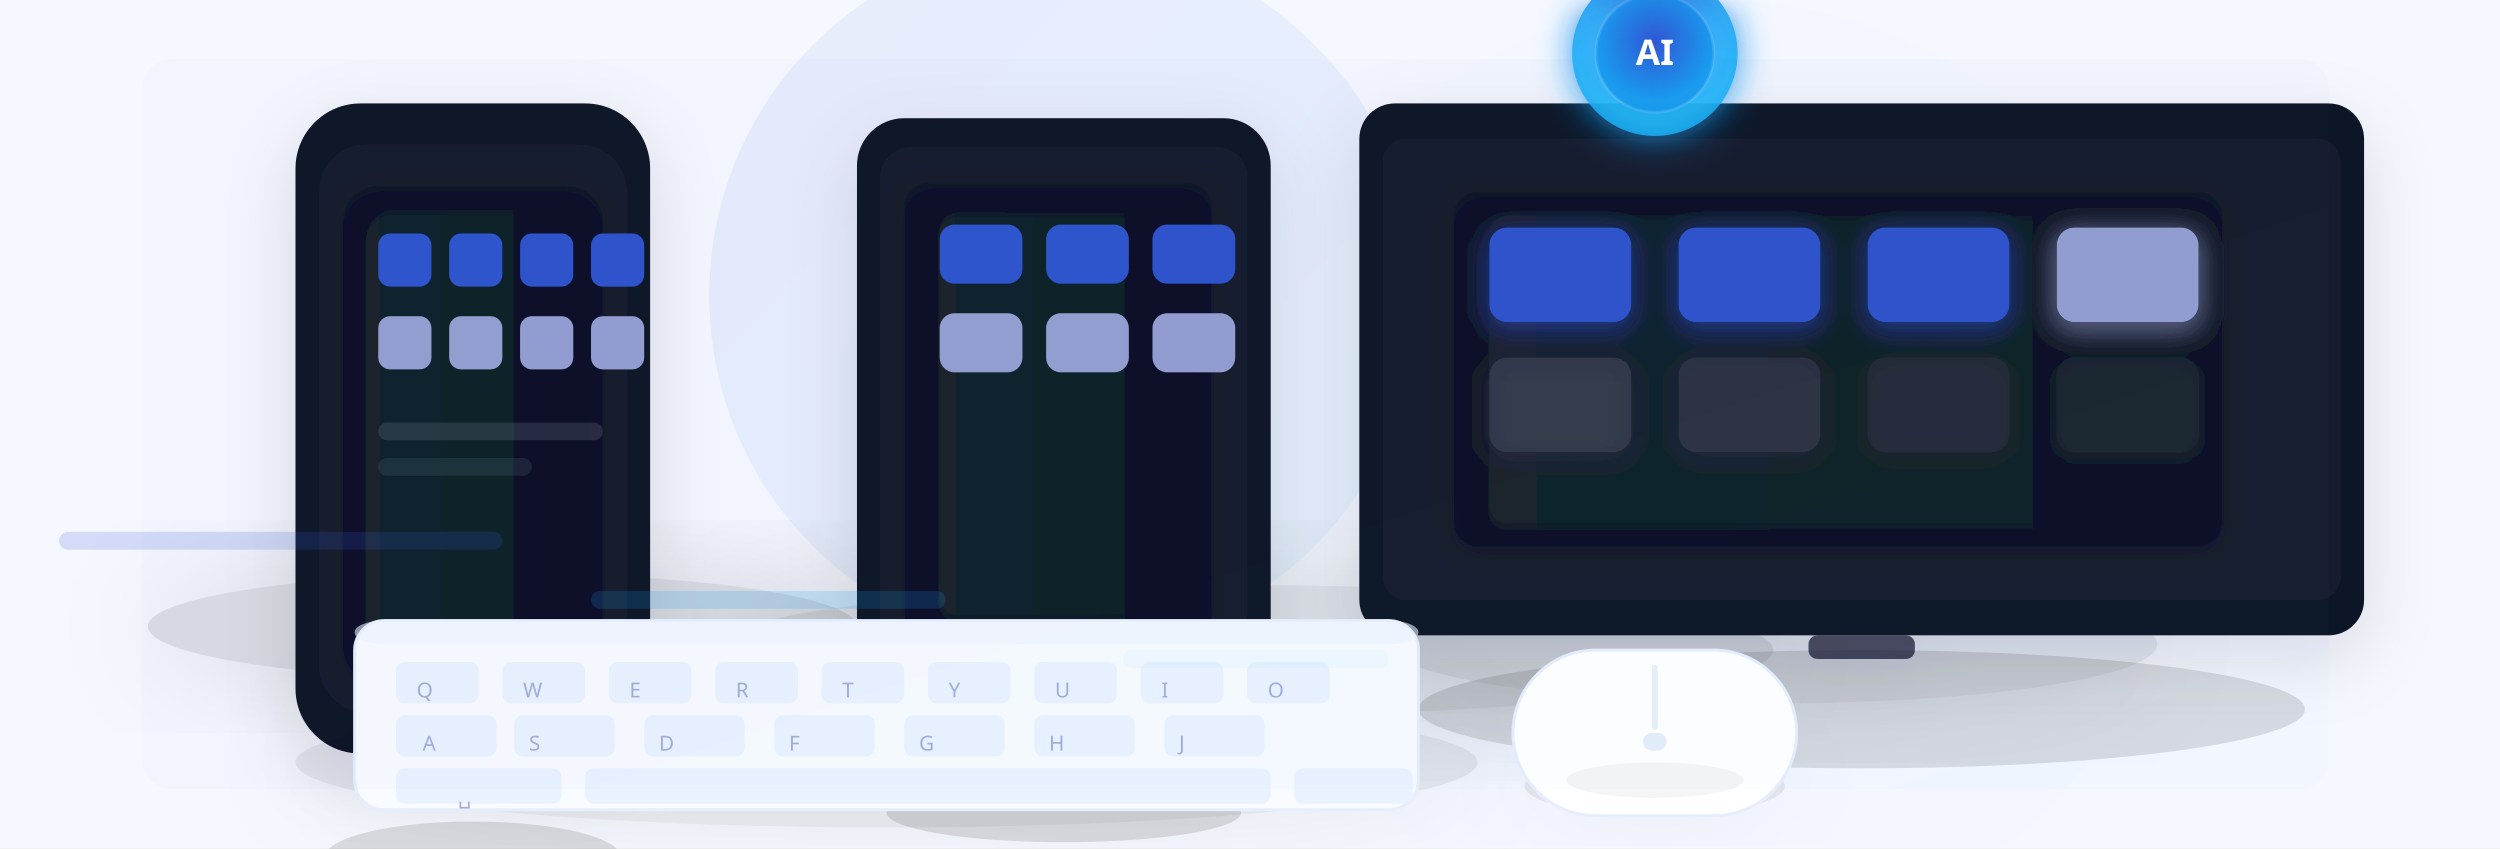
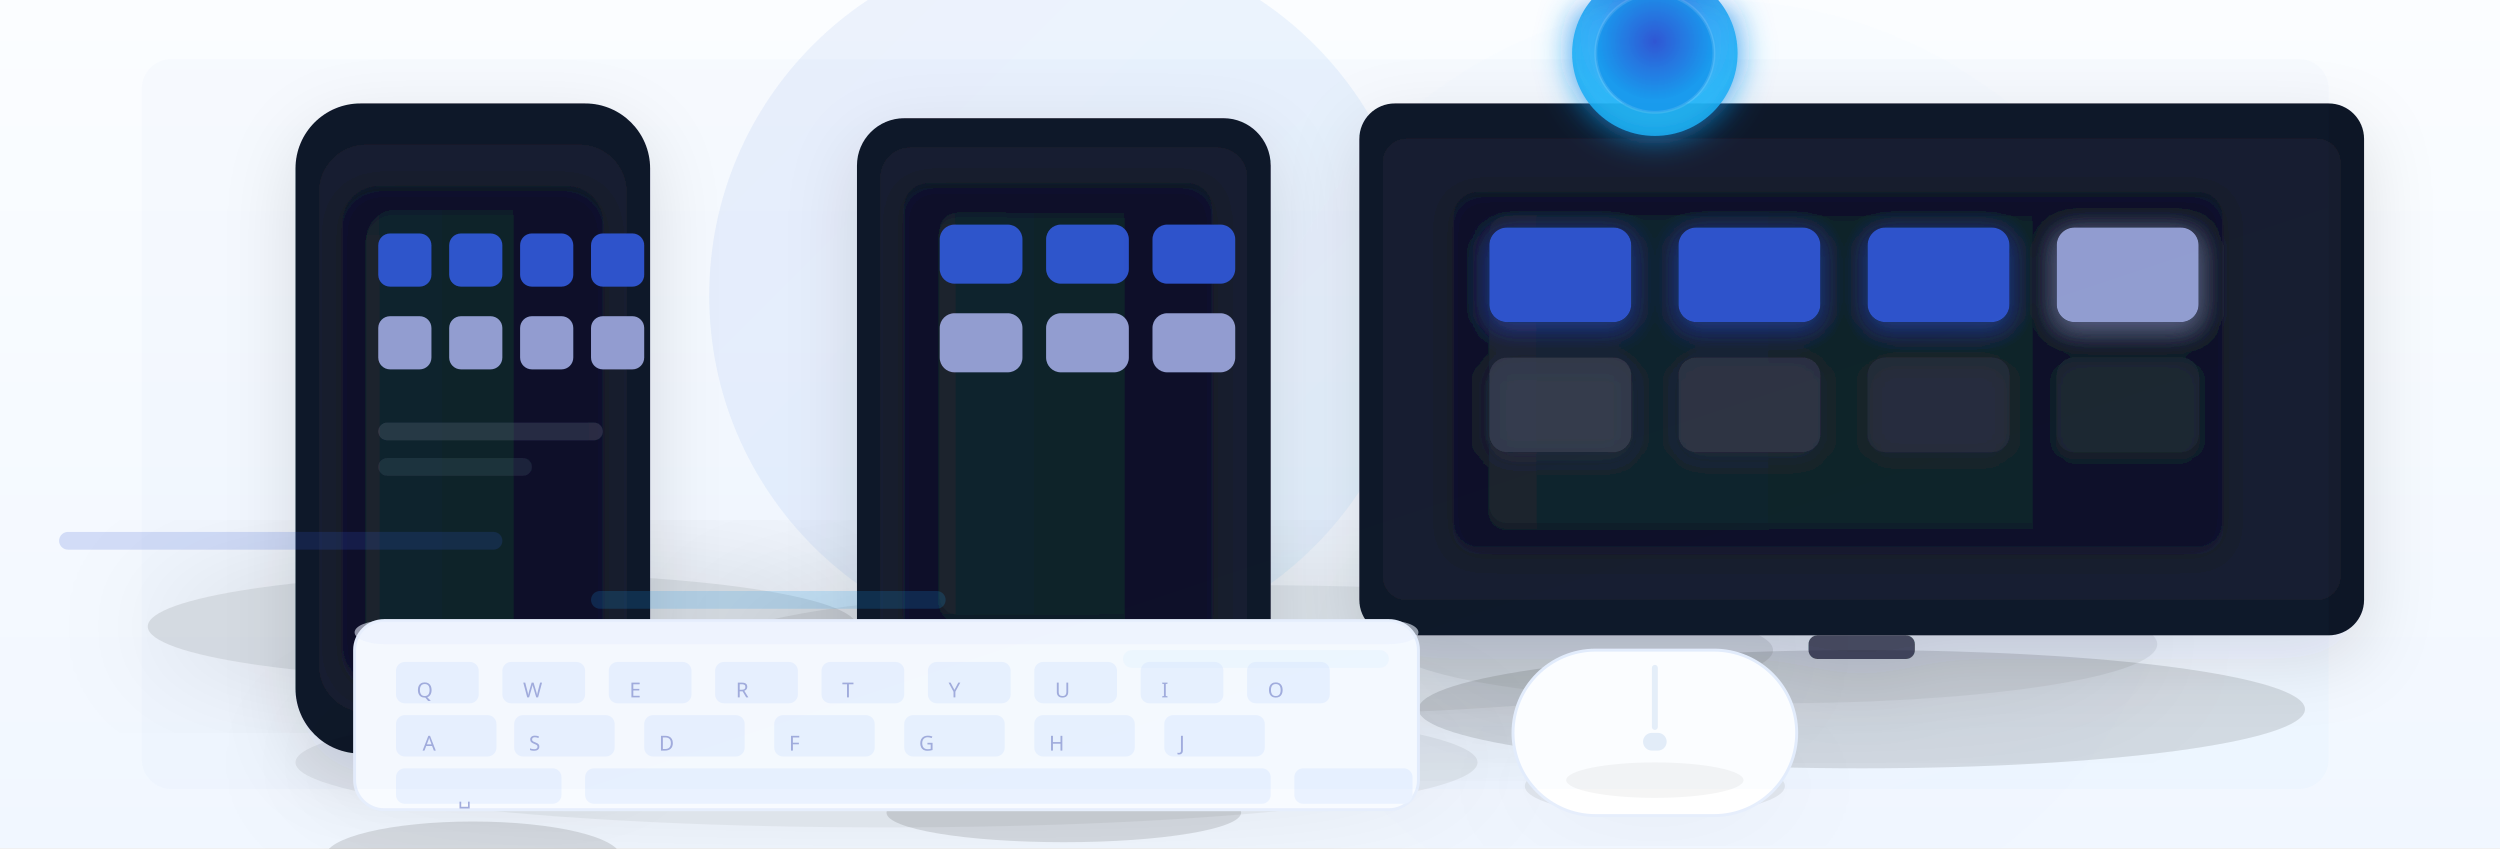
<svg xmlns="http://www.w3.org/2000/svg" width="846" height="287" viewBox="0 0 846 287" fill="none">
  <defs>
    <linearGradient id="g1" x1="0" x2="1" y1="0" y2="1">
      <stop offset="0" stop-color="#3056d3" />
      <stop offset="1" stop-color="#179bee" />
+     </linearGradient>
+     <linearGradient id="bgGrad" x1="0" y1="0" x2="0" y2="1">
+       <stop offset="0" stop-color="#fbfdff" stop-opacity="1" />
+       <stop offset="1" stop-color="#f1f7ff" stop-opacity="1" />
    </linearGradient>
    <linearGradient id="gloss" x1="0" x2="1" y1="0" y2="0">
      <stop offset="0" stop-color="#ffffff" stop-opacity="0.18" />
      <stop offset="0.6" stop-color="#ffffff" stop-opacity="0.06" />
      <stop offset="1" stop-color="#ffffff" stop-opacity="0" />
    </linearGradient>
    <radialGradient id="aiGrad" cx="50%" cy="40%" r="50%">
      <stop offset="0" stop-color="#3056d3" stop-opacity="1" />
      <stop offset="1" stop-color="#179bee" stop-opacity="0.95" />
    </radialGradient>
    <filter id="glow" x="-50%" y="-50%" width="200%" height="200%">
      <feGaussianBlur stdDeviation="6" result="g" />
      <feColorMatrix in="g" type="matrix" values="0 0 0 0 0.486  0 0 0 0 0.361  0 0 0 0 1  0 0 0 0.6 0" />
      <feBlend in="SourceGraphic" in2="g" mode="screen" />
    </filter>
    <filter id="soft" x="-50%" y="-50%" width="200%" height="200%" color-interpolation-filters="sRGB">
      <feGaussianBlur in="SourceGraphic" stdDeviation="20" result="b" />
      <feColorMatrix in="b" type="matrix" values="0 0 0 0 0  0 0 0 0 0  0 0 0 0 0  0 0 0 0.18 0" />
      <feBlend in="SourceGraphic" in2="b" mode="normal" />
    </filter>
    <filter id="s" x="-20%" y="-20%" width="140%" height="140%">
      <feDropShadow dx="0" dy="8" stdDeviation="12" flood-color="#0b1b3a" flood-opacity="0.12" />
    </filter>
    <filter id="inner" x="-10%" y="-10%" width="120%" height="120%">
      <feOffset dx="0" dy="2" result="off" />
      <feGaussianBlur in="off" stdDeviation="4" result="blur" />
      <feComposite in="blur" in2="SourceGraphic" operator="out" result="innerBlur" />
      <feColorMatrix in="innerBlur" type="matrix" values="0 0 0 0 0  0 0 0 0 0  0 0 0 0 0  0 0 0 0.12 0" />
      <feComposite in="SourceGraphic" in2="innerBlur" operator="over" />
    </filter>
    <clipPath id="r1">
      <rect x="0" y="0" width="846" height="287" rx="10" ry="10" />
    </clipPath>
  </defs>
-   <rect width="846" height="287" fill="#f6f8ff" />
+   <rect width="846" height="287" fill="url(#bgGrad)" />
  <g opacity="0.6" transform="translate(40,10)">
    <circle cx="320" cy="90" r="120" fill="url(#g1)" opacity="0.12" />
    <circle cx="540" cy="150" r="160" fill="#d9e9ff" opacity="0.08" />
  </g>
  <g transform="translate(0,200)">
    <ellipse cx="170" cy="12" rx="120" ry="18" fill="#000" opacity="0.12" filter="url(#soft)" />
    <ellipse cx="420" cy="20" rx="180" ry="22" fill="#000" opacity="0.10" filter="url(#soft)" />
    <ellipse cx="600" cy="18" rx="130" ry="20" fill="#000" opacity="0.08" filter="url(#soft)" />
  </g>
  <g transform="translate(460,35)">
    <ellipse cx="170" cy="205" rx="150" ry="20" fill="#000" opacity="0.12" />
    <g filter="url(#s)">
      <rect x="0" y="0" width="340" height="180" rx="12" fill="#111827" />
      <rect x="8" y="12" width="324" height="156" rx="8" fill="#ffffff" opacity="0.03" />
      <g transform="translate(32,30)" filter="url(#inner)">
        <rect width="260" height="120" rx="8" fill="#0b1220" opacity="0.35" />
        <rect x="12" y="8" width="236" height="104" rx="6" fill="url(#gloss)" opacity="0.06" />
        <g transform="translate(12,12)" fill="#ffffff" opacity="0.95">
          <rect width="48" height="32" rx="6" fill="#3056d3" />
          <rect x="64" width="48" height="32" rx="6" fill="#3056d3" />
          <rect x="128" width="48" height="32" rx="6" fill="#3056d3" />
          <rect x="192" width="48" height="32" rx="6" fill="#9aa4d8" />
          <rect y="44" width="48" height="32" rx="6" fill="#6b7280" opacity="0.32" />
          <rect x="64" y="44" width="48" height="32" rx="6" fill="#6b7280" opacity="0.24" />
          <rect x="128" y="44" width="48" height="32" rx="6" fill="#6b7280" opacity="0.16" />
          <rect x="192" y="44" width="48" height="32" rx="6" fill="#6b7280" opacity="0.08" />
        </g>
      </g>
      <rect x="152" y="180" width="36" height="8" rx="3" fill="#111827" opacity="0.7" />
    </g>
  </g>
  <g transform="translate(290,40)">
    <ellipse cx="70" cy="235" rx="60" ry="10" fill="#000" opacity="0.12" />
    <g filter="url(#s)">
      <rect x="0" y="0" width="140" height="200" rx="16" fill="#111827" />
      <rect x="8" y="10" width="124" height="180" rx="10" fill="#ffffff" opacity="0.03" />
      <g filter="url(#inner)">
        <rect x="16" y="22" width="104" height="156" rx="8" fill="#0b1220" opacity="0.35" />
        <rect x="28" y="32" width="80" height="136" rx="6" fill="url(#gloss)" opacity="0.06" />
      </g>
      <g transform="translate(28,36)" fill="#ffffff" opacity="0.95">
        <rect width="28" height="20" rx="5" fill="#3056d3" />
        <rect x="36" width="28" height="20" rx="5" fill="#3056d3" />
        <rect x="72" width="28" height="20" rx="5" fill="#3056d3" />
        <rect x="0" y="30" width="28" height="20" rx="5" fill="#9aa4d8" />
        <rect x="36" y="30" width="28" height="20" rx="5" fill="#9aa4d8" />
        <rect x="72" y="30" width="28" height="20" rx="5" fill="#9aa4d8" />
      </g>
    </g>
  </g>
  <g transform="translate(100,35)">
    <ellipse cx="60" cy="255" rx="50" ry="12" fill="#000" opacity="0.12" />
    <g filter="url(#s)">
      <rect x="0" y="0" width="120" height="220" rx="22" fill="#111827" />
      <rect x="8" y="14" width="104" height="192" rx="16" fill="#ffffff" opacity="0.03" />
      <g filter="url(#inner)">
        <rect x="16" y="28" width="88" height="168" rx="12" fill="#0b1220" opacity="0.35" />
        <rect x="24" y="36" width="64" height="152" rx="10" fill="url(#gloss)" opacity="0.06" />
      </g>
      <g transform="translate(28,44)" fill="#ffffff" opacity="0.95">
        <rect width="18" height="18" rx="4" fill="#3056d3" />
        <rect x="24" width="18" height="18" rx="4" fill="#3056d3" />
        <rect x="48" width="18" height="18" rx="4" fill="#3056d3" />
        <rect x="72" width="18" height="18" rx="4" fill="#3056d3" />
        <rect y="28" width="18" height="18" rx="4" fill="#9aa4d8" />
        <rect x="24" y="28" width="18" height="18" rx="4" fill="#9aa4d8" />
        <rect x="48" y="28" width="18" height="18" rx="4" fill="#9aa4d8" />
        <rect x="72" y="28" width="18" height="18" rx="4" fill="#9aa4d8" />
        <rect x="0" y="64" width="76" height="6" rx="3" fill="#ffffff" opacity="0.12" />
        <rect x="0" y="76" width="52" height="6" rx="3" fill="#ffffff" opacity="0.08" />
      </g>
    </g>
  </g>
  <g transform="translate(120,210)">
    <ellipse cx="180" cy="48" rx="200" ry="22" fill="#000" opacity="0.08" filter="url(#soft)" />
    <g>
      <rect x="0" y="0" width="360" height="64" rx="10" fill="#f8fbff" stroke="#e6eefc" stroke-width="1" />
      <rect x="0" y="0" width="360" height="8" rx="10" fill="#eef4ff" opacity="0.6" />
      <g transform="translate(14,14)">
        <g fill="#eaf2ff">
          <rect width="28" height="14" rx="3" />
          <rect x="36" width="28" height="14" rx="3" />
          <rect x="72" width="28" height="14" rx="3" />
          <rect x="108" width="28" height="14" rx="3" />
          <rect x="144" width="28" height="14" rx="3" />
          <rect x="180" width="28" height="14" rx="3" />
          <rect x="216" width="28" height="14" rx="3" />
          <rect x="252" width="28" height="14" rx="3" />
          <rect x="288" width="28" height="14" rx="3" />
        </g>
        <g transform="translate(0,18)" fill="#eaf2ff">
          <rect width="34" height="14" rx="3" />
          <rect x="40" width="34" height="14" rx="3" />
          <rect x="84" width="34" height="14" rx="3" />
          <rect x="128" width="34" height="14" rx="3" />
          <rect x="172" width="34" height="14" rx="3" />
          <rect x="216" width="34" height="14" rx="3" />
          <rect x="260" width="34" height="14" rx="3" />
        </g>
        <g transform="translate(0,36)">
          <rect x="0" y="0" width="56" height="12" rx="3" fill="#eaf2ff" />
          <rect x="64" y="0" width="232" height="12" rx="3" fill="#eaf2ff" />
          <rect x="304" y="0" width="40" height="12" rx="3" fill="#eaf2ff" />
        </g>
        <g transform="translate(3,3)" fill="#9aa4d8" font-family="sans-serif" font-size="7" opacity="0.9">
          <text x="4" y="9">Q</text>
          <text x="40" y="9">W</text>
          <text x="76" y="9">E</text>
          <text x="112" y="9">R</text>
          <text x="148" y="9">T</text>
          <text x="184" y="9">Y</text>
          <text x="220" y="9">U</text>
          <text x="256" y="9">I</text>
          <text x="292" y="9">O</text>
          <text x="6" y="27">A</text>
          <text x="42" y="27">S</text>
          <text x="86" y="27">D</text>
          <text x="130" y="27">F</text>
          <text x="174" y="27">G</text>
          <text x="218" y="27">H</text>
          <text x="262" y="27">J</text>
          <text x="18" y="45">␣</text>
        </g>
      </g>
    </g>
    <g transform="translate(392,10)">
      <ellipse cx="48" cy="46" rx="44" ry="10" fill="#000" opacity="0.08" filter="url(#soft)" />
      <rect x="0" y="0" width="96" height="56" rx="28" fill="#ffffff" stroke="#e6eefc" stroke-width="1" />
      <path d="M48 6 v20" stroke="#e6eef8" stroke-width="2" stroke-linecap="round" opacity="0.9" />
      <rect x="44" y="28" width="8" height="6" rx="3" fill="#e6eef8" />
      <ellipse cx="48" cy="44" rx="30" ry="6" fill="#000" opacity="0.04" />
    </g>
  </g>
  <g transform="translate(560,18)">
    <circle cx="0" cy="0" r="28" fill="url(#aiGrad)" filter="url(#glow)" opacity="0.95" />
    <circle cx="0" cy="0" r="20" fill="url(#aiGrad)" stroke="#ffffff" stroke-opacity="0.12" />
-     <text x="0" y="4" text-anchor="middle" font-family="sans-serif" font-size="12" font-weight="700" fill="#ffffff">AI</text>
  </g>
  <g transform="translate(20,180)" opacity="0.18">
    <rect x="0" y="0" width="150" height="6" rx="3" fill="#3056d3" />
    <rect x="180" y="20" width="120" height="6" rx="3" fill="#179bee" />
    <rect x="360" y="40" width="90" height="6" rx="3" fill="#cfe8ff" />
  </g>
  <rect x="48" y="20" width="740" height="247" rx="10" fill="url(#g1)" opacity="0.02" />
</svg>
